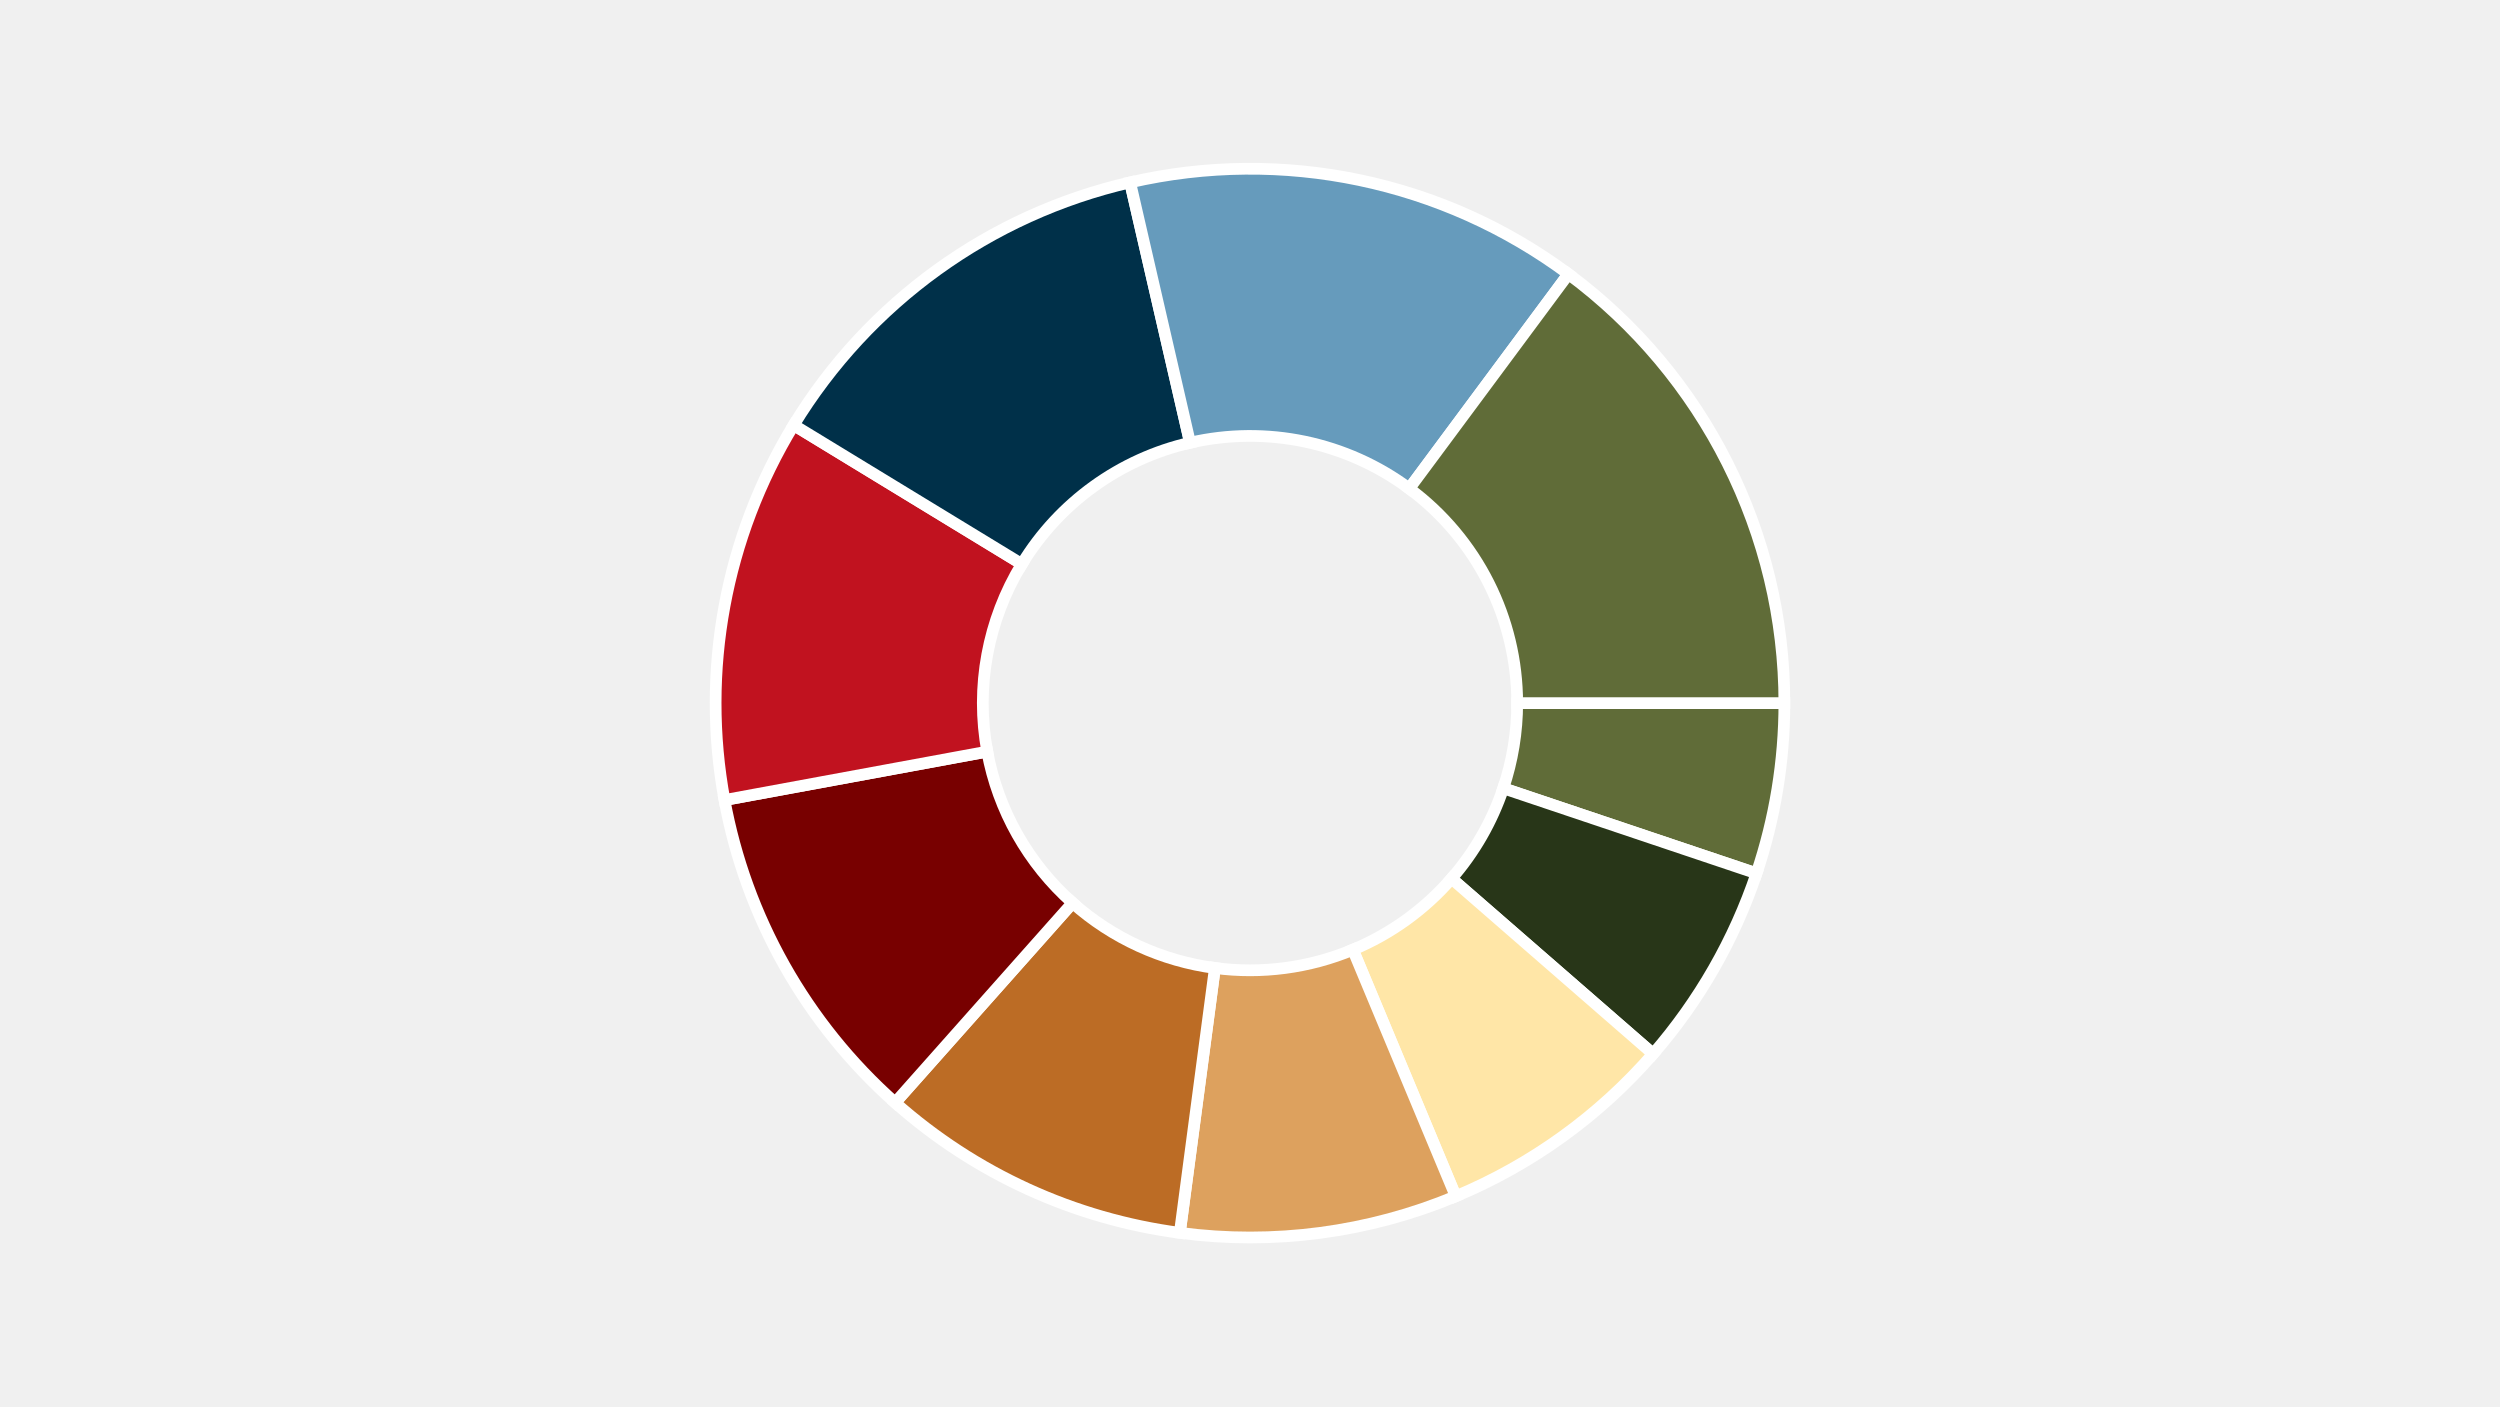
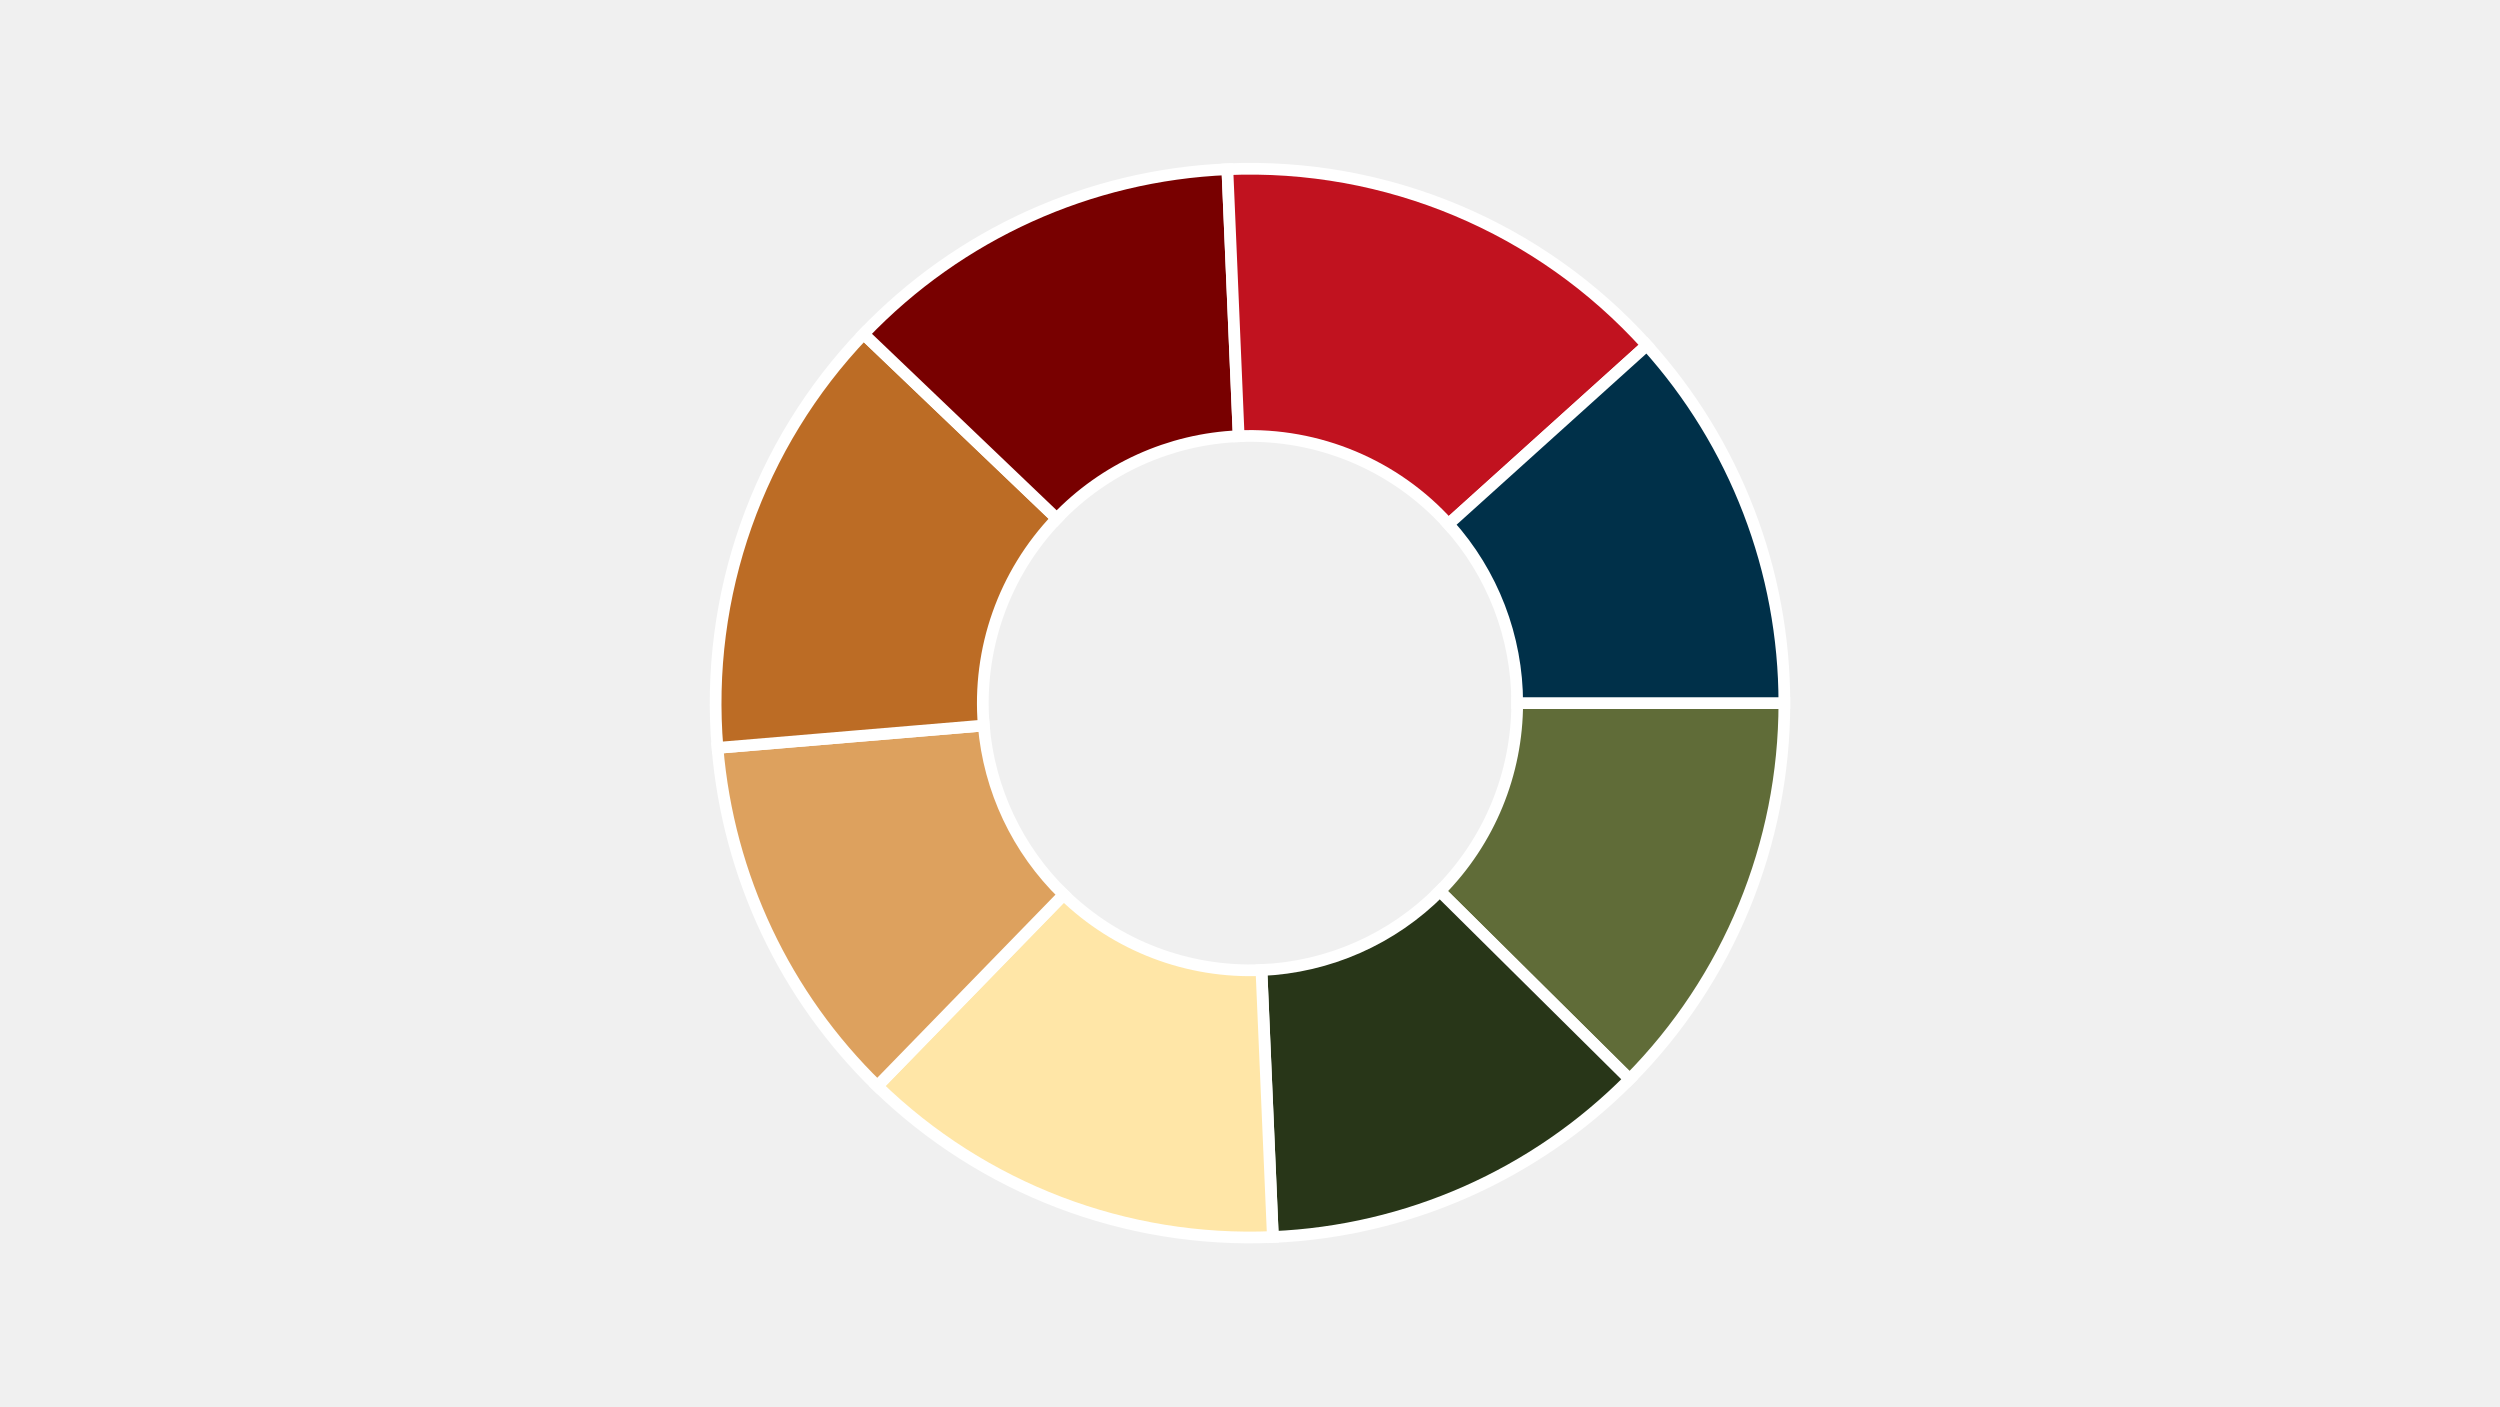
<svg xmlns="http://www.w3.org/2000/svg" width="320" height="180" viewBox="0 0 320 180">
  <svg width="320" height="180" viewBox="0 0 320 180" preserveAspectRatio="xMidYMid meet">
-     <g data-chart-id="default-preview-DonutChart" data-chart-type="donut" data-renderer="deterministic-chart@1" data-segment-field="column" data-segment-fields="" data-theta-mode="mapped" data-theta-fields="value" data-angle-fields="value" data-flatten-fields="" data-radius-mode="static">
-       <path data-chart-id="default-preview-DonutChart" data-mark-role="arc" data-mark-group-id="mark-group:default-preview-DonutChart:arc" data-category-key="C001" data-segment-value="C001" data-theta-field="value" data-theta-value="24" data-angle-field="value" data-angle-value="24" data-flatten-fields="" data-flatten-values="" data-radius-mode="static" data-radius-field="" data-radius-value="" d="M68.4,0A68.4,68.4,0,0,1,64.835,21.795L32.417,10.897A34.2,34.2,0,0,0,34.2,0Z" transform="translate(160 90)" fill="#606c38" fill-opacity="1" stroke="#fff" stroke-width="1.5" vector-effect="non-scaling-stroke" />
-       <path data-chart-id="default-preview-DonutChart" data-mark-role="arc" data-mark-group-id="mark-group:default-preview-DonutChart:arc" data-category-key="C002" data-segment-value="C002" data-theta-field="value" data-theta-value="29" data-angle-field="value" data-angle-value="29" data-flatten-fields="" data-flatten-values="" data-radius-mode="static" data-radius-field="" data-radius-value="" d="M64.835,21.795A68.4,68.4,0,0,1,51.597,44.903L25.798,22.452A34.2,34.2,0,0,0,32.417,10.897Z" transform="translate(160 90)" fill="#283618" fill-opacity="1" stroke="#fff" stroke-width="1.5" vector-effect="non-scaling-stroke" />
-       <path data-chart-id="default-preview-DonutChart" data-mark-role="arc" data-mark-group-id="mark-group:default-preview-DonutChart:arc" data-category-key="C003" data-segment-value="C003" data-theta-field="value" data-theta-value="34" data-angle-field="value" data-angle-value="34" data-flatten-fields="" data-flatten-values="" data-radius-mode="static" data-radius-field="" data-radius-value="" d="M51.597,44.903A68.4,68.4,0,0,1,26.336,63.127L13.168,31.563A34.2,34.2,0,0,0,25.798,22.452Z" transform="translate(160 90)" fill="#ffe6a7" fill-opacity="1" stroke="#fff" stroke-width="1.5" vector-effect="non-scaling-stroke" />
-       <path data-chart-id="default-preview-DonutChart" data-mark-role="arc" data-mark-group-id="mark-group:default-preview-DonutChart:arc" data-category-key="C004" data-segment-value="C004" data-theta-field="value" data-theta-value="39" data-angle-field="value" data-angle-value="39" data-flatten-fields="" data-flatten-values="" data-radius-mode="static" data-radius-field="" data-radius-value="" d="M26.336,63.127A68.4,68.4,0,0,1,-8.985,67.807L-4.493,33.904A34.2,34.2,0,0,0,13.168,31.563Z" transform="translate(160 90)" fill="#dda15e" fill-opacity="1" stroke="#fff" stroke-width="1.5" vector-effect="non-scaling-stroke" />
-       <path data-chart-id="default-preview-DonutChart" data-mark-role="arc" data-mark-group-id="mark-group:default-preview-DonutChart:arc" data-category-key="C005" data-segment-value="C005" data-theta-field="value" data-theta-value="44" data-angle-field="value" data-angle-value="44" data-flatten-fields="" data-flatten-values="" data-radius-mode="static" data-radius-field="" data-radius-value="" d="M-8.985,67.807A68.4,68.4,0,0,1,-45.424,51.139L-22.712,25.57A34.2,34.2,0,0,0,-4.493,33.904Z" transform="translate(160 90)" fill="#bc6c25" fill-opacity="1" stroke="#fff" stroke-width="1.5" vector-effect="non-scaling-stroke" />
-       <path data-chart-id="default-preview-DonutChart" data-mark-role="arc" data-mark-group-id="mark-group:default-preview-DonutChart:arc" data-category-key="C006" data-segment-value="C006" data-theta-field="value" data-theta-value="49" data-angle-field="value" data-angle-value="49" data-flatten-fields="" data-flatten-values="" data-radius-mode="static" data-radius-field="" data-radius-value="" d="M-45.424,51.139A68.4,68.4,0,0,1,-67.265,12.408L-33.633,6.204A34.2,34.2,0,0,0,-22.712,25.57Z" transform="translate(160 90)" fill="#780000" fill-opacity="1" stroke="#fff" stroke-width="1.5" vector-effect="non-scaling-stroke" />
-       <path data-chart-id="default-preview-DonutChart" data-mark-role="arc" data-mark-group-id="mark-group:default-preview-DonutChart:arc" data-category-key="C007" data-segment-value="C007" data-theta-field="value" data-theta-value="54" data-angle-field="value" data-angle-value="54" data-flatten-fields="" data-flatten-values="" data-radius-mode="static" data-radius-field="" data-radius-value="" d="M-67.265,12.408A68.4,68.4,0,0,1,-58.411,-35.591L-29.205,-17.796A34.2,34.2,0,0,0,-33.633,6.204Z" transform="translate(160 90)" fill="#c1121f" fill-opacity="1" stroke="#fff" stroke-width="1.5" vector-effect="non-scaling-stroke" />
-       <path data-chart-id="default-preview-DonutChart" data-mark-role="arc" data-mark-group-id="mark-group:default-preview-DonutChart:arc" data-category-key="C008" data-segment-value="C008" data-theta-field="value" data-theta-value="59" data-angle-field="value" data-angle-value="59" data-flatten-fields="" data-flatten-values="" data-radius-mode="static" data-radius-field="" data-radius-value="" d="M-58.411,-35.591A68.4,68.4,0,0,1,-15.349,-66.656L-7.675,-33.328A34.2,34.2,0,0,0,-29.205,-17.796Z" transform="translate(160 90)" fill="#003049" fill-opacity="1" stroke="#fff" stroke-width="1.5" vector-effect="non-scaling-stroke" />
-       <path data-chart-id="default-preview-DonutChart" data-mark-role="arc" data-mark-group-id="mark-group:default-preview-DonutChart:arc" data-category-key="C009" data-segment-value="C009" data-theta-field="value" data-theta-value="64" data-angle-field="value" data-angle-value="64" data-flatten-fields="" data-flatten-values="" data-radius-mode="static" data-radius-field="" data-radius-value="" d="M-15.349,-66.656A68.4,68.4,0,0,1,40.763,-54.926L20.382,-27.463A34.2,34.2,0,0,0,-7.675,-33.328Z" transform="translate(160 90)" fill="#669bbc" fill-opacity="1" stroke="#fff" stroke-width="1.5" vector-effect="non-scaling-stroke" />
-       <path data-chart-id="default-preview-DonutChart" data-mark-role="arc" data-mark-group-id="mark-group:default-preview-DonutChart:arc" data-category-key="C010" data-segment-value="C010" data-theta-field="value" data-theta-value="69" data-angle-field="value" data-angle-value="69" data-flatten-fields="" data-flatten-values="" data-radius-mode="static" data-radius-field="" data-radius-value="" d="M40.763,-54.926A68.4,68.4,0,0,1,68.4,0L34.2,0A34.2,34.2,0,0,0,20.382,-27.463Z" transform="translate(160 90)" fill="#606c38" fill-opacity="1" stroke="#fff" stroke-width="1.5" vector-effect="non-scaling-stroke" />
+     <g data-chart-id="default-preview-DonutChart" data-chart-type="donut" data-renderer="deterministic-chart@1" data-segment-field="time" data-segment-fields="" data-theta-mode="mapped" data-theta-fields="weight_kg" data-angle-fields="weight_kg" data-flatten-fields="" data-radius-mode="static">
+       <path data-chart-id="default-preview-DonutChart" data-mark-role="arc" data-mark-group-id="mark-group:default-preview-DonutChart:arc" data-category-key="2025-01-01" data-segment-value="2025-01-01" data-theta-field="weight_kg" data-theta-value="88" data-angle-field="weight_kg" data-angle-value="88" data-flatten-fields="" data-flatten-values="" data-radius-mode="static" data-radius-field="" data-radius-value="" d="M68.4,0A68.4,68.4,0,0,1,48.586,48.146L24.293,24.073A34.2,34.2,0,0,0,34.2,0Z" transform="translate(160 90)" fill="#606c38" fill-opacity="1" stroke="#fff" stroke-width="1.5" vector-effect="non-scaling-stroke" />
+       <path data-chart-id="default-preview-DonutChart" data-mark-role="arc" data-mark-group-id="mark-group:default-preview-DonutChart:arc" data-category-key="2025-02-01" data-segment-value="2025-02-01" data-theta-field="weight_kg" data-theta-value="84.2" data-angle-field="weight_kg" data-angle-value="84.2" data-flatten-fields="" data-flatten-values="" data-radius-mode="static" data-radius-field="" data-radius-value="" d="M48.586,48.146A68.4,68.4,0,0,1,2.928,68.337L1.464,34.169A34.2,34.2,0,0,0,24.293,24.073Z" transform="translate(160 90)" fill="#283618" fill-opacity="1" stroke="#fff" stroke-width="1.5" vector-effect="non-scaling-stroke" />
+       <path data-chart-id="default-preview-DonutChart" data-mark-role="arc" data-mark-group-id="mark-group:default-preview-DonutChart:arc" data-category-key="2025-03-01" data-segment-value="2025-03-01" data-theta-field="weight_kg" data-theta-value="91.8" data-angle-field="weight_kg" data-angle-value="91.8" data-flatten-fields="" data-flatten-values="" data-radius-mode="static" data-radius-field="" data-radius-value="" d="M2.928,68.337A68.4,68.4,0,0,1,-47.702,49.021L-23.851,24.511A34.2,34.2,0,0,0,1.464,34.169Z" transform="translate(160 90)" fill="#ffe6a7" fill-opacity="1" stroke="#fff" stroke-width="1.5" vector-effect="non-scaling-stroke" />
+       <path data-chart-id="default-preview-DonutChart" data-mark-role="arc" data-mark-group-id="mark-group:default-preview-DonutChart:arc" data-category-key="2025-04-01" data-segment-value="2025-04-01" data-theta-field="weight_kg" data-theta-value="80.6" data-angle-field="weight_kg" data-angle-value="80.6" data-flatten-fields="" data-flatten-values="" data-radius-mode="static" data-radius-field="" data-radius-value="" d="M-47.702,49.021A68.4,68.4,0,0,1,-68.16,5.729L-34.08,2.864A34.2,34.2,0,0,0,-23.851,24.511Z" transform="translate(160 90)" fill="#dda15e" fill-opacity="1" stroke="#fff" stroke-width="1.5" vector-effect="non-scaling-stroke" />
+       <path data-chart-id="default-preview-DonutChart" data-mark-role="arc" data-mark-group-id="mark-group:default-preview-DonutChart:arc" data-category-key="2025-05-01" data-segment-value="2025-05-01" data-theta-field="weight_kg" data-theta-value="95.4" data-angle-field="weight_kg" data-angle-value="95.4" data-flatten-fields="" data-flatten-values="" data-radius-mode="static" data-radius-field="" data-radius-value="" d="M-68.16,5.729A68.4,68.4,0,0,1,-49.453,-47.254L-24.727,-23.627A34.2,34.2,0,0,0,-34.08,2.864Z" transform="translate(160 90)" fill="#bc6c25" fill-opacity="1" stroke="#fff" stroke-width="1.5" vector-effect="non-scaling-stroke" />
+       <path data-chart-id="default-preview-DonutChart" data-mark-role="arc" data-mark-group-id="mark-group:default-preview-DonutChart:arc" data-category-key="2025-06-01" data-segment-value="2025-06-01" data-theta-field="weight_kg" data-theta-value="86.3" data-angle-field="weight_kg" data-angle-value="86.3" data-flatten-fields="" data-flatten-values="" data-radius-mode="static" data-radius-field="" data-radius-value="" d="M-49.453,-47.254A68.4,68.4,0,0,1,-2.897,-68.339L-1.449,-34.169A34.2,34.2,0,0,0,-24.727,-23.627Z" transform="translate(160 90)" fill="#780000" fill-opacity="1" stroke="#fff" stroke-width="1.5" vector-effect="non-scaling-stroke" />
+       <path data-chart-id="default-preview-DonutChart" data-mark-role="arc" data-mark-group-id="mark-group:default-preview-DonutChart:arc" data-category-key="2025-07-01" data-segment-value="2025-07-01" data-theta-field="weight_kg" data-theta-value="99.1" data-angle-field="weight_kg" data-angle-value="99.1" data-flatten-fields="" data-flatten-values="" data-radius-mode="static" data-radius-field="" data-radius-value="" d="M-2.897,-68.339A68.4,68.4,0,0,1,50.795,-45.808L25.398,-22.904A34.2,34.2,0,0,0,-1.449,-34.169Z" transform="translate(160 90)" fill="#c1121f" fill-opacity="1" stroke="#fff" stroke-width="1.5" vector-effect="non-scaling-stroke" />
+       <path data-chart-id="default-preview-DonutChart" data-mark-role="arc" data-mark-group-id="mark-group:default-preview-DonutChart:arc" data-category-key="2025-08-01" data-segment-value="2025-08-01" data-theta-field="weight_kg" data-theta-value="82.7" data-angle-field="weight_kg" data-angle-value="82.7" data-flatten-fields="" data-flatten-values="" data-radius-mode="static" data-radius-field="" data-radius-value="" d="M50.795,-45.808A68.4,68.4,0,0,1,68.4,0L34.2,0A34.2,34.2,0,0,0,25.398,-22.904Z" transform="translate(160 90)" fill="#003049" fill-opacity="1" stroke="#fff" stroke-width="1.5" vector-effect="non-scaling-stroke" />
    </g>
  </svg>
</svg>
